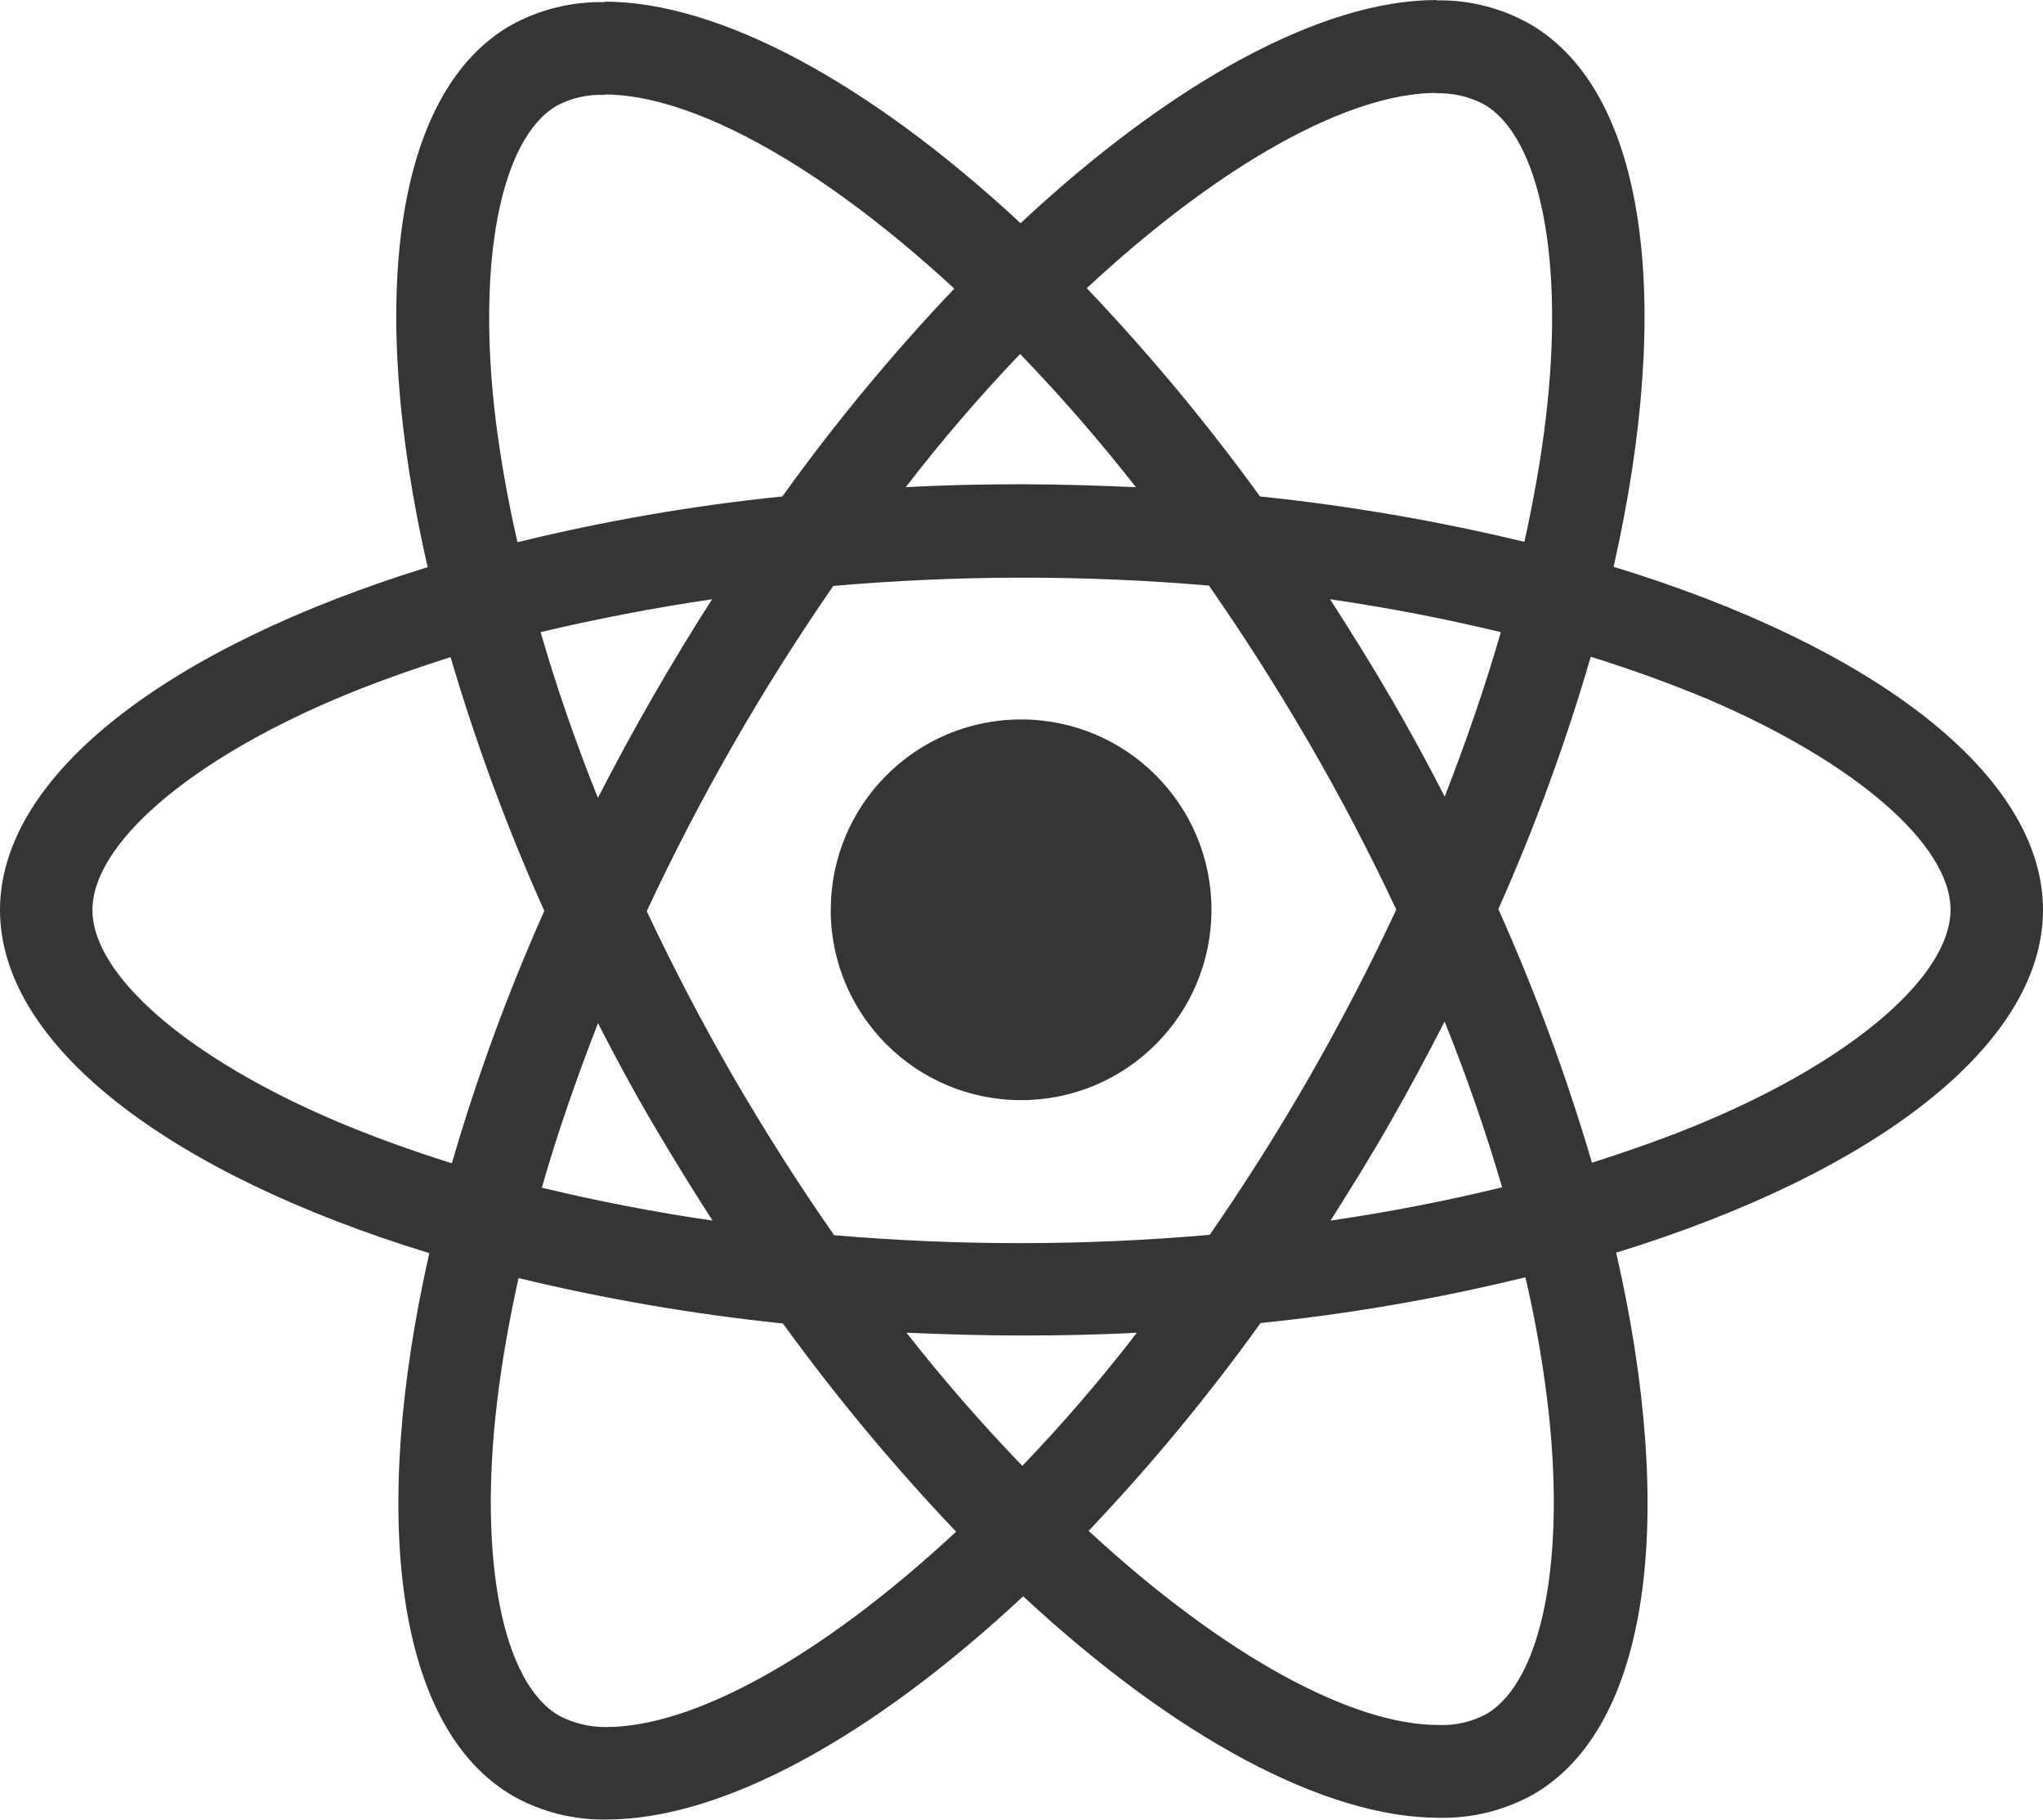
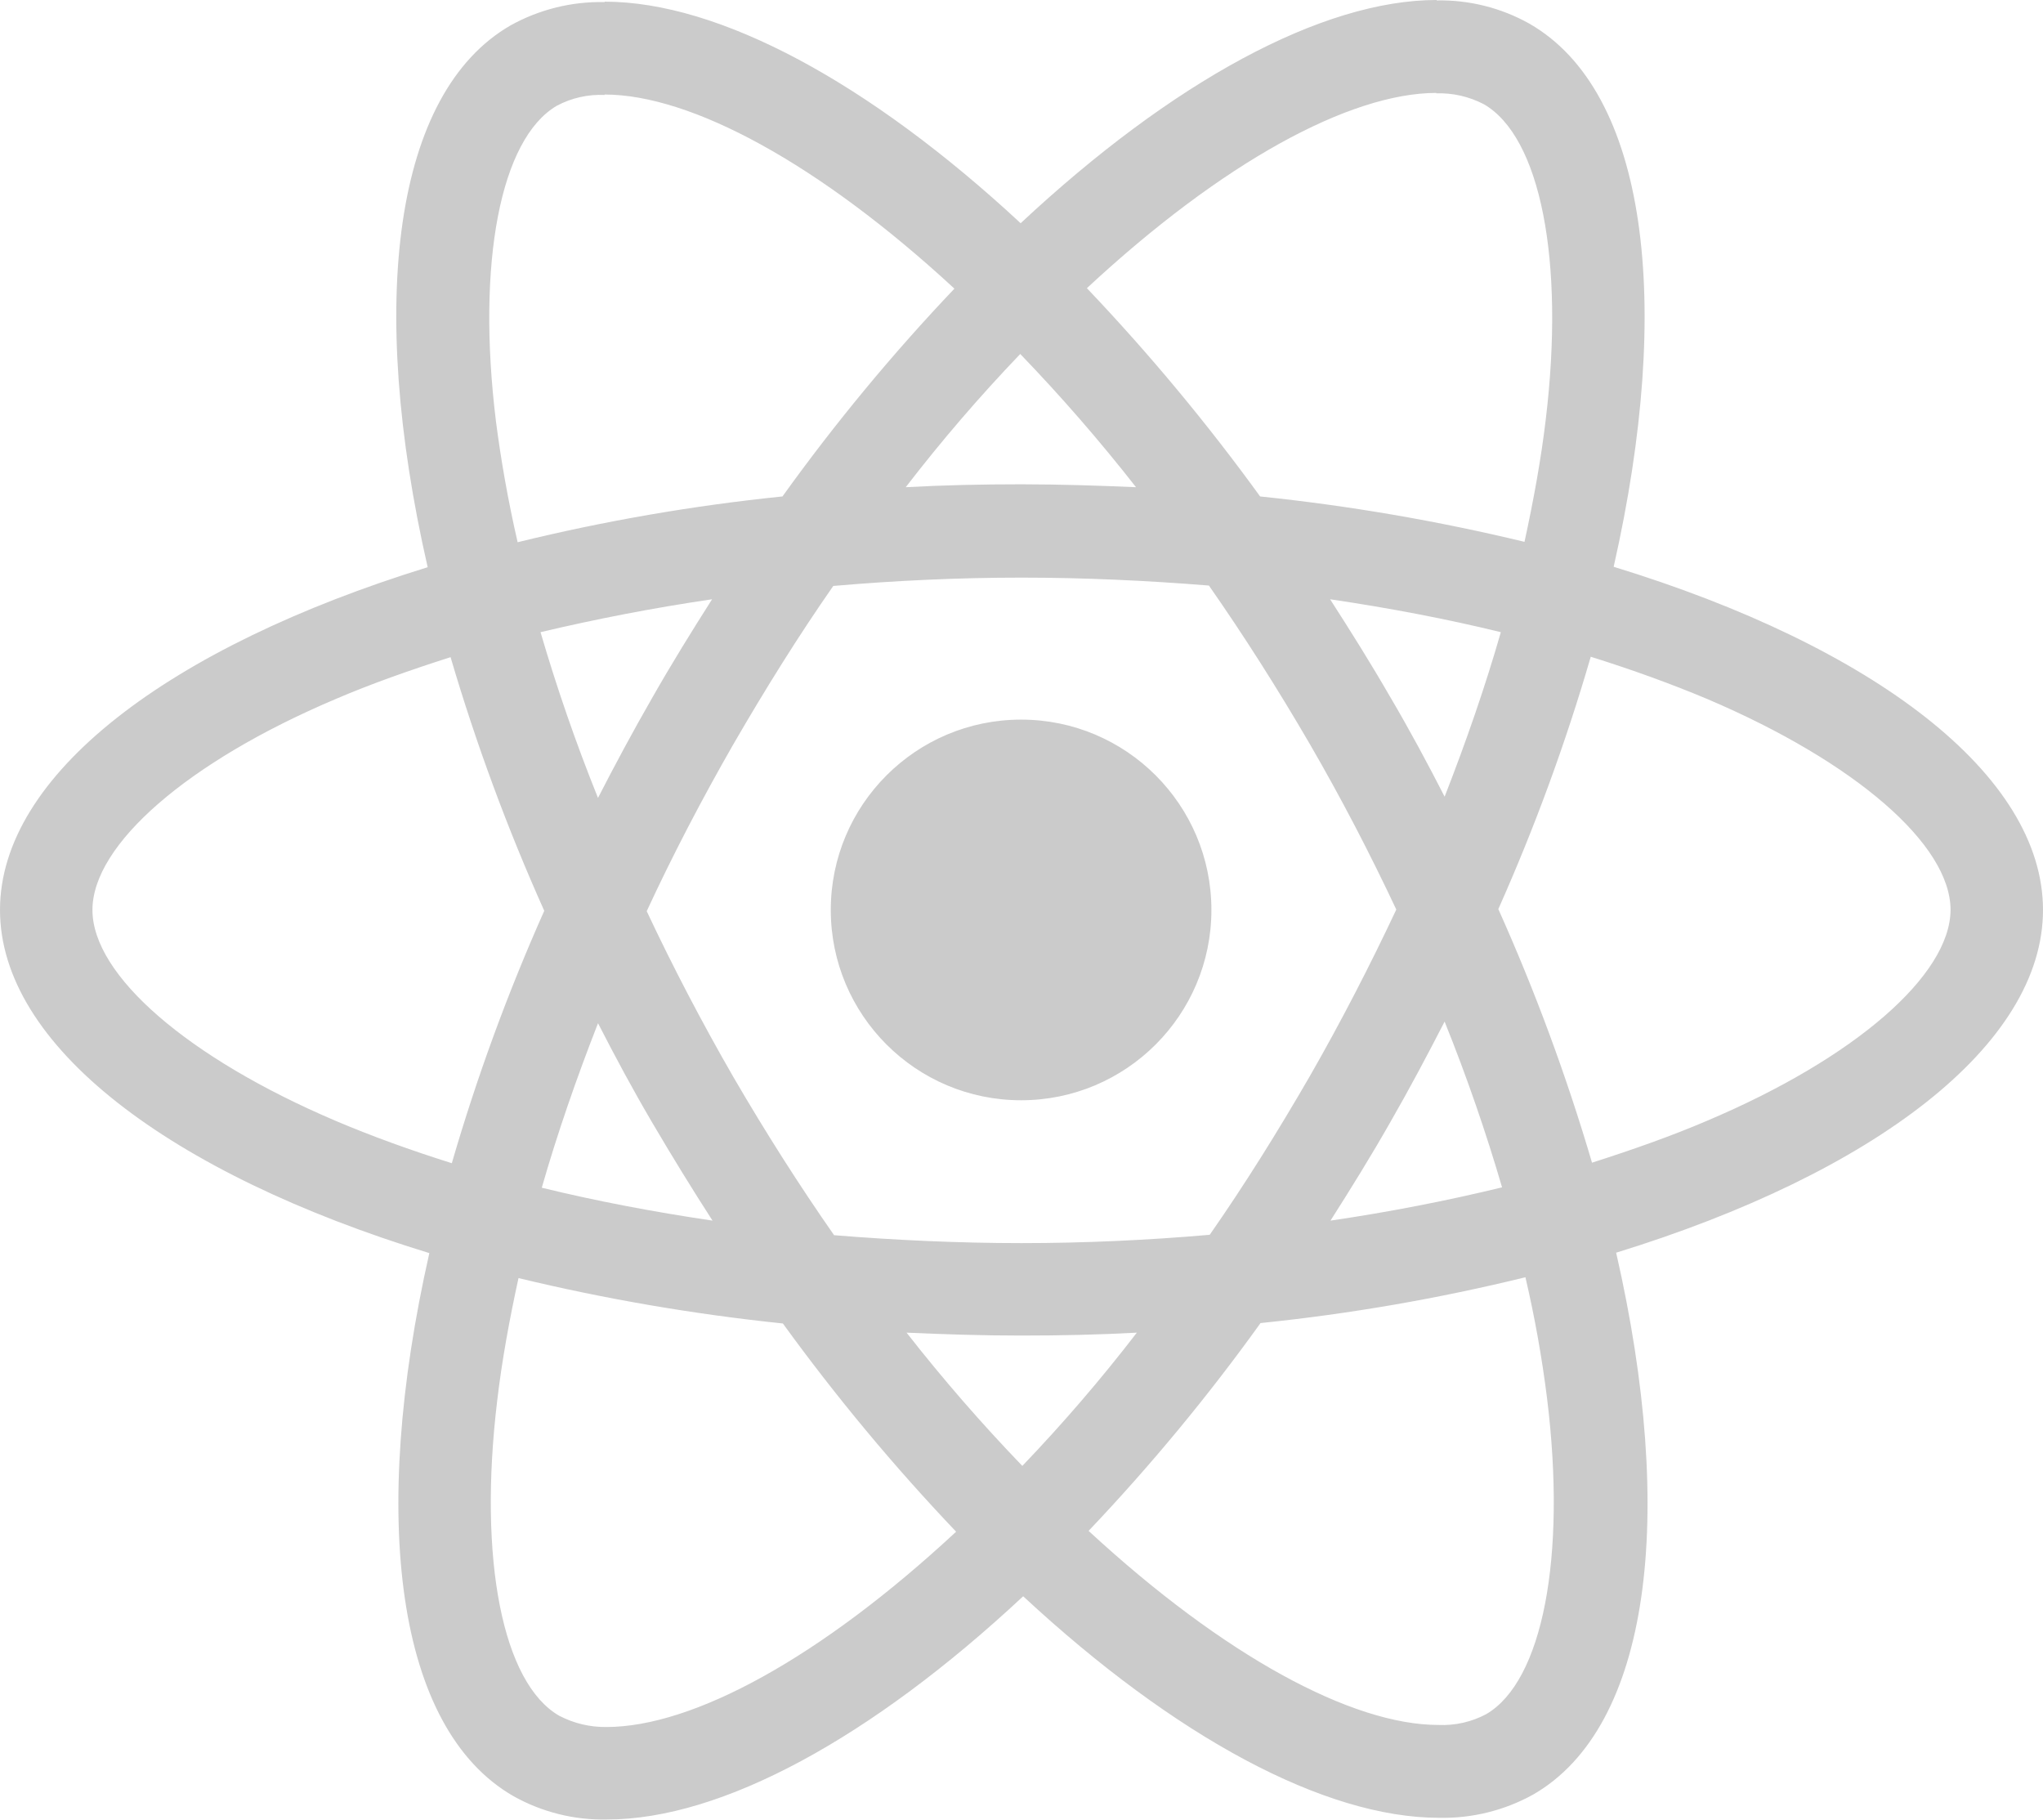
- <svg xmlns="http://www.w3.org/2000/svg" width="221" height="196.81">
-   <path d="M55.54 194.29c-12.7-7.3-15.58-30.1-9.1-58.74C18.34 126.95 0 113.07 0 98.43 0 83.83 18.24 70 46.26 61.35c-6.53-28.56-3.69-51.3 8.97-58.6A20.08 20.08 0 0165.4.23V.18c12.39 0 28.6 8.74 45 23.96C126.8 8.83 143.02 0 155.4 0v.04a19.73 19.73 0 0110.05 2.53c12.7 7.3 15.58 30.09 9.1 58.74C202.66 69.9 221 83.79 221 98.43c0 14.6-18.25 28.47-46.17 37.07 6.53 28.56 3.69 51.31-8.97 58.6a20.09 20.09 0 01-10.18 2.53c-12.39 0-28.6-8.74-45-23.96-16.4 15.31-32.61 24.14-45 24.14a19.8 19.8 0 01-10.14-2.52zm-1.75-42.8c-2.08 17.21.58 30.59 6.7 34.1a10.75 10.75 0 005.1 1.22c9.37 0 23.15-7.48 37.84-21.13a219.76 219.76 0 01-18.74-22.52 218.48 218.48 0 01-28.6-4.91c-1 4.55-1.8 9-2.3 13.24zm82.57-8.38a212.82 212.82 0 01-18.6 22.48c14.68 13.56 28.51 21 37.84 21a10.03 10.03 0 005.18-1.18c6.08-3.56 8.7-16.93 6.57-34.14a126.24 126.24 0 00-2.34-13.11 210.41 210.41 0 01-28.65 4.95zm-25.77 15.45a175.67 175.67 0 0012.39-14.4c-4.1.22-8.29.3-12.52.3-4.2 0-8.34-.13-12.4-.3a185.73 185.73 0 0012.53 14.4zM90.14 63.38a241.08 241.08 0 00-20.18 35.18q4.26 9.06 9.37 17.93 5.27 9.06 10.9 17.12a235.03 235.03 0 0040.63-.04 239.64 239.64 0 0020.18-35.18 234.9 234.9 0 00-9.37-17.93q-5.27-9.06-10.9-17.12a236.23 236.23 0 00-40.63.04zm60.27 57.98c-2.07 3.64-4.28 7.2-6.48 10.67 6.44-.94 12.65-2.16 18.56-3.6a193.25 193.25 0 00-6.22-17.93c-1.85 3.6-3.79 7.25-5.86 10.86zm-91.8 7.11a203.4 203.4 0 0018.47 3.56q-3.31-5.13-6.49-10.54c-2.12-3.6-4.05-7.2-5.9-10.81-2.34 6-4.42 11.98-6.08 17.8zM36.26 75.63C20.32 82.4 10 91.36 10 98.43s10.31 15.99 26.26 22.8c3.92 1.66 8.16 3.2 12.62 4.6a213.12 213.12 0 0110-27.3 216.36 216.36 0 01-10.14-27.45c-4.37 1.4-8.6 2.89-12.48 4.55zm125.82 22.7a216.35 216.35 0 0110.13 27.44c4.37-1.4 8.6-2.89 12.48-4.55 15.95-6.76 26.27-15.72 26.31-22.8 0-7.06-10.32-15.98-26.26-22.79-3.97-1.66-8.2-3.2-12.66-4.59a213.3 213.3 0 01-10 27.3zM58.48 68.38c1.7 5.86 3.78 11.9 6.2 17.93a257.23 257.23 0 0112.35-21.49c-6.44.95-12.66 2.16-18.56 3.56zm91.9 6.98c2.1 3.6 4.05 7.21 5.9 10.81 2.33-5.99 4.4-11.98 6.07-17.79a203.02 203.02 0 00-18.47-3.56c2.2 3.43 4.41 6.94 6.49 10.54zM65.4 10.27a10.02 10.02 0 00-5.18 1.17c-6.08 3.56-8.7 16.94-6.58 34.15.54 4.19 1.3 8.56 2.34 13.06a210.25 210.25 0 0128.65-4.95 212.8 212.8 0 0118.6-22.48c-14.68-13.56-28.5-21-37.83-21zm52.16 20.9a219.78 219.78 0 0118.74 22.53 218.2 218.2 0 0128.6 4.91c1-4.55 1.8-9.01 2.3-13.24 2.08-17.21-.58-30.6-6.7-34.1a10.43 10.43 0 00-5.14-1.18v-.04c-9.37.02-23.14 7.5-37.8 21.12zm5.32 21.53a185.94 185.94 0 00-12.53-14.41A175.87 175.87 0 0097.98 52.7c4.1-.23 8.29-.32 12.52-.32 4.19.01 8.33.14 12.39.32zM89.87 98.43A20.59 20.59 0 11110.46 119a20.59 20.59 0 01-20.6-20.58z" fill="#353535" />
+ <svg xmlns="http://www.w3.org/2000/svg" width="221" height="196.81" viewBox="0 0 221 196.81">
+   <path d="M55.543,194.288c-12.7-7.3-15.586-30.092-9.1-58.741C18.334,126.942,0,113.068,0,98.428,0,83.832,18.244,70,46.264,61.354c-6.532-28.56-3.694-51.308,8.964-58.606A20.084,20.084,0,0,1,65.408.225V.18c12.388,0,28.6,8.739,45,23.965C126.807,8.829,143.023,0,155.412,0V.045a19.729,19.729,0,0,1,10.045,2.523c12.7,7.3,15.586,30.092,9.1,58.741C202.666,69.913,221,83.787,221,98.428c0,14.6-18.245,28.47-46.174,37.074,6.532,28.56,3.694,51.308-8.964,58.605a20.088,20.088,0,0,1-10.181,2.523c-12.388,0-28.6-8.739-45-23.964-16.4,15.315-32.614,24.145-45,24.145A19.805,19.805,0,0,1,55.543,194.288Zm-1.757-42.795c-2.072,17.208.586,30.587,6.712,34.1a10.746,10.746,0,0,0,5.09,1.216c9.37,0,23.154-7.478,37.84-21.127a219.756,219.756,0,0,1-18.74-22.523,218.482,218.482,0,0,1-28.6-4.91C55.093,142.8,54.282,147.258,53.786,151.493Zm82.571-8.379a212.818,212.818,0,0,1-18.6,22.479c14.685,13.559,28.515,20.992,37.84,20.992a10.026,10.026,0,0,0,5.18-1.172c6.081-3.559,8.694-16.937,6.577-34.145a126.24,126.24,0,0,0-2.343-13.109A210.414,210.414,0,0,1,136.357,143.114ZM110.59,158.565a175.673,175.673,0,0,0,12.388-14.414c-4.1.225-8.288.315-12.523.315-4.189,0-8.334-.135-12.388-.315A185.727,185.727,0,0,0,110.59,158.565ZM90.139,63.381C86.4,68.742,82.8,74.507,79.283,80.589c-3.379,5.9-6.532,11.938-9.325,17.974q4.257,9.054,9.37,17.929,5.27,9.054,10.9,17.118c6.667.54,13.469.856,20.272.856,6.847,0,13.649-.316,20.361-.9,3.74-5.36,7.343-11.126,10.857-17.207,3.379-5.9,6.486-11.938,9.325-17.974-2.839-6.036-5.946-12.028-9.37-17.929q-5.27-9.054-10.9-17.118C124.1,62.8,117.3,62.48,110.5,62.48,103.653,62.48,96.851,62.8,90.139,63.381Zm60.273,57.975c-2.072,3.649-4.279,7.208-6.487,10.677,6.442-.946,12.658-2.163,18.56-3.6-1.712-5.856-3.784-11.893-6.216-17.929C154.421,114.1,152.483,117.752,150.412,121.356Zm-91.805,7.118c5.9,1.441,12.073,2.613,18.469,3.559q-3.31-5.135-6.486-10.541c-2.118-3.6-4.054-7.208-5.9-10.812C62.345,116.672,60.273,122.663,58.606,128.474ZM36.263,75.633C20.316,82.391,10,91.355,10,98.428s10.315,15.991,26.262,22.793c3.919,1.667,8.153,3.2,12.613,4.6a213.116,213.116,0,0,1,10-27.3A216.358,216.358,0,0,1,48.74,71.084C44.371,72.481,40.136,73.967,36.263,75.633Zm125.816,22.7a216.348,216.348,0,0,1,10.136,27.433c4.369-1.4,8.6-2.883,12.479-4.549C200.639,114.464,210.955,105.5,211,98.428c0-7.072-10.316-15.992-26.262-22.794-3.965-1.666-8.2-3.2-12.659-4.594A213.309,213.309,0,0,1,162.078,98.338ZM58.471,68.381c1.712,5.856,3.784,11.893,6.216,17.929,1.847-3.6,3.784-7.208,5.856-10.812,2.072-3.649,4.28-7.207,6.486-10.676C70.589,65.768,64.372,66.984,58.471,68.381Zm91.9,6.982c2.117,3.6,4.054,7.207,5.9,10.812,2.342-5.991,4.415-11.983,6.081-17.794-5.9-1.442-12.073-2.613-18.47-3.559C146.087,68.246,148.294,71.76,150.367,75.363ZM65.408,10.271a10.022,10.022,0,0,0-5.18,1.171C54.147,15,51.534,28.38,53.651,45.588c.541,4.19,1.307,8.559,2.343,13.064A210.248,210.248,0,0,1,84.643,53.7a212.8,212.8,0,0,1,18.6-22.478C88.562,17.658,74.732,10.226,65.408,10.226Zm52.164,20.9A219.777,219.777,0,0,1,136.312,53.7a218.206,218.206,0,0,1,28.6,4.91c.991-4.549,1.8-9.01,2.3-13.244,2.073-17.207-.585-30.587-6.711-34.1a10.432,10.432,0,0,0-5.135-1.171v-.045C146,10.07,132.234,17.545,117.572,31.172ZM122.888,52.7A185.936,185.936,0,0,0,110.365,38.29,175.872,175.872,0,0,0,97.977,52.7c4.1-.225,8.289-.315,12.524-.315C114.69,52.39,118.833,52.525,122.888,52.7ZM89.869,98.428a20.587,20.587,0,1,1,20.587,20.586A20.587,20.587,0,0,1,89.869,98.428Z" fill="#cbcbcb" />
</svg>
